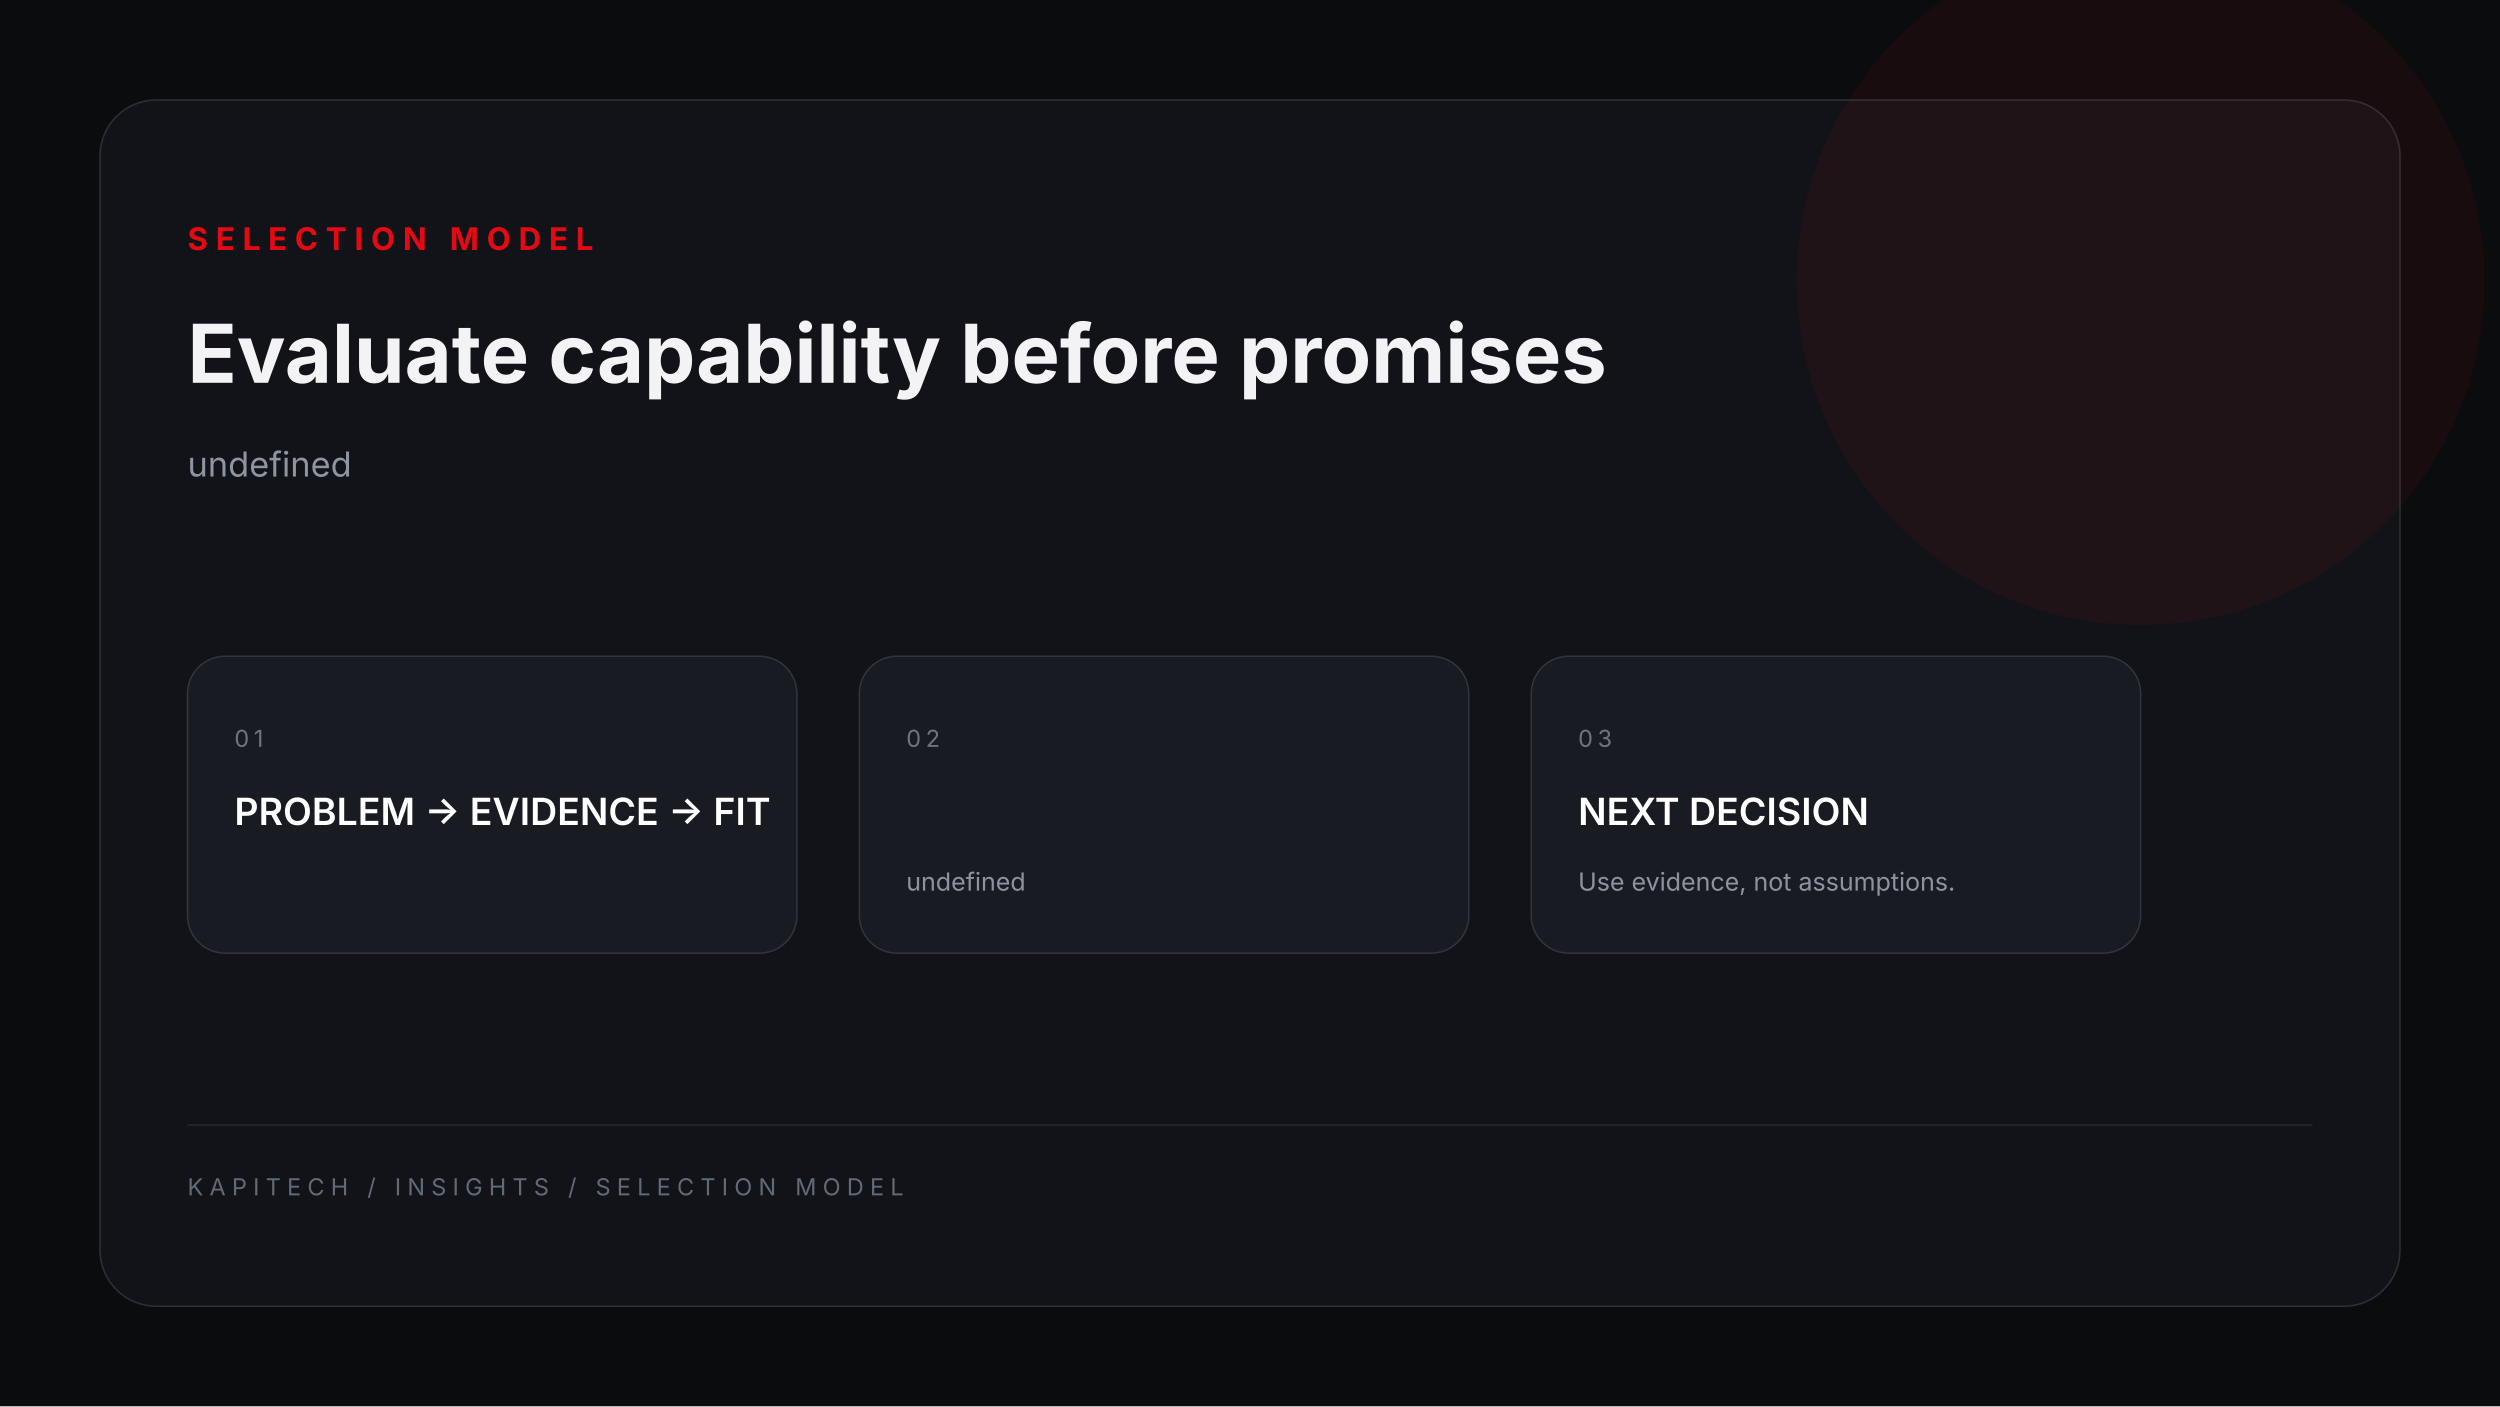
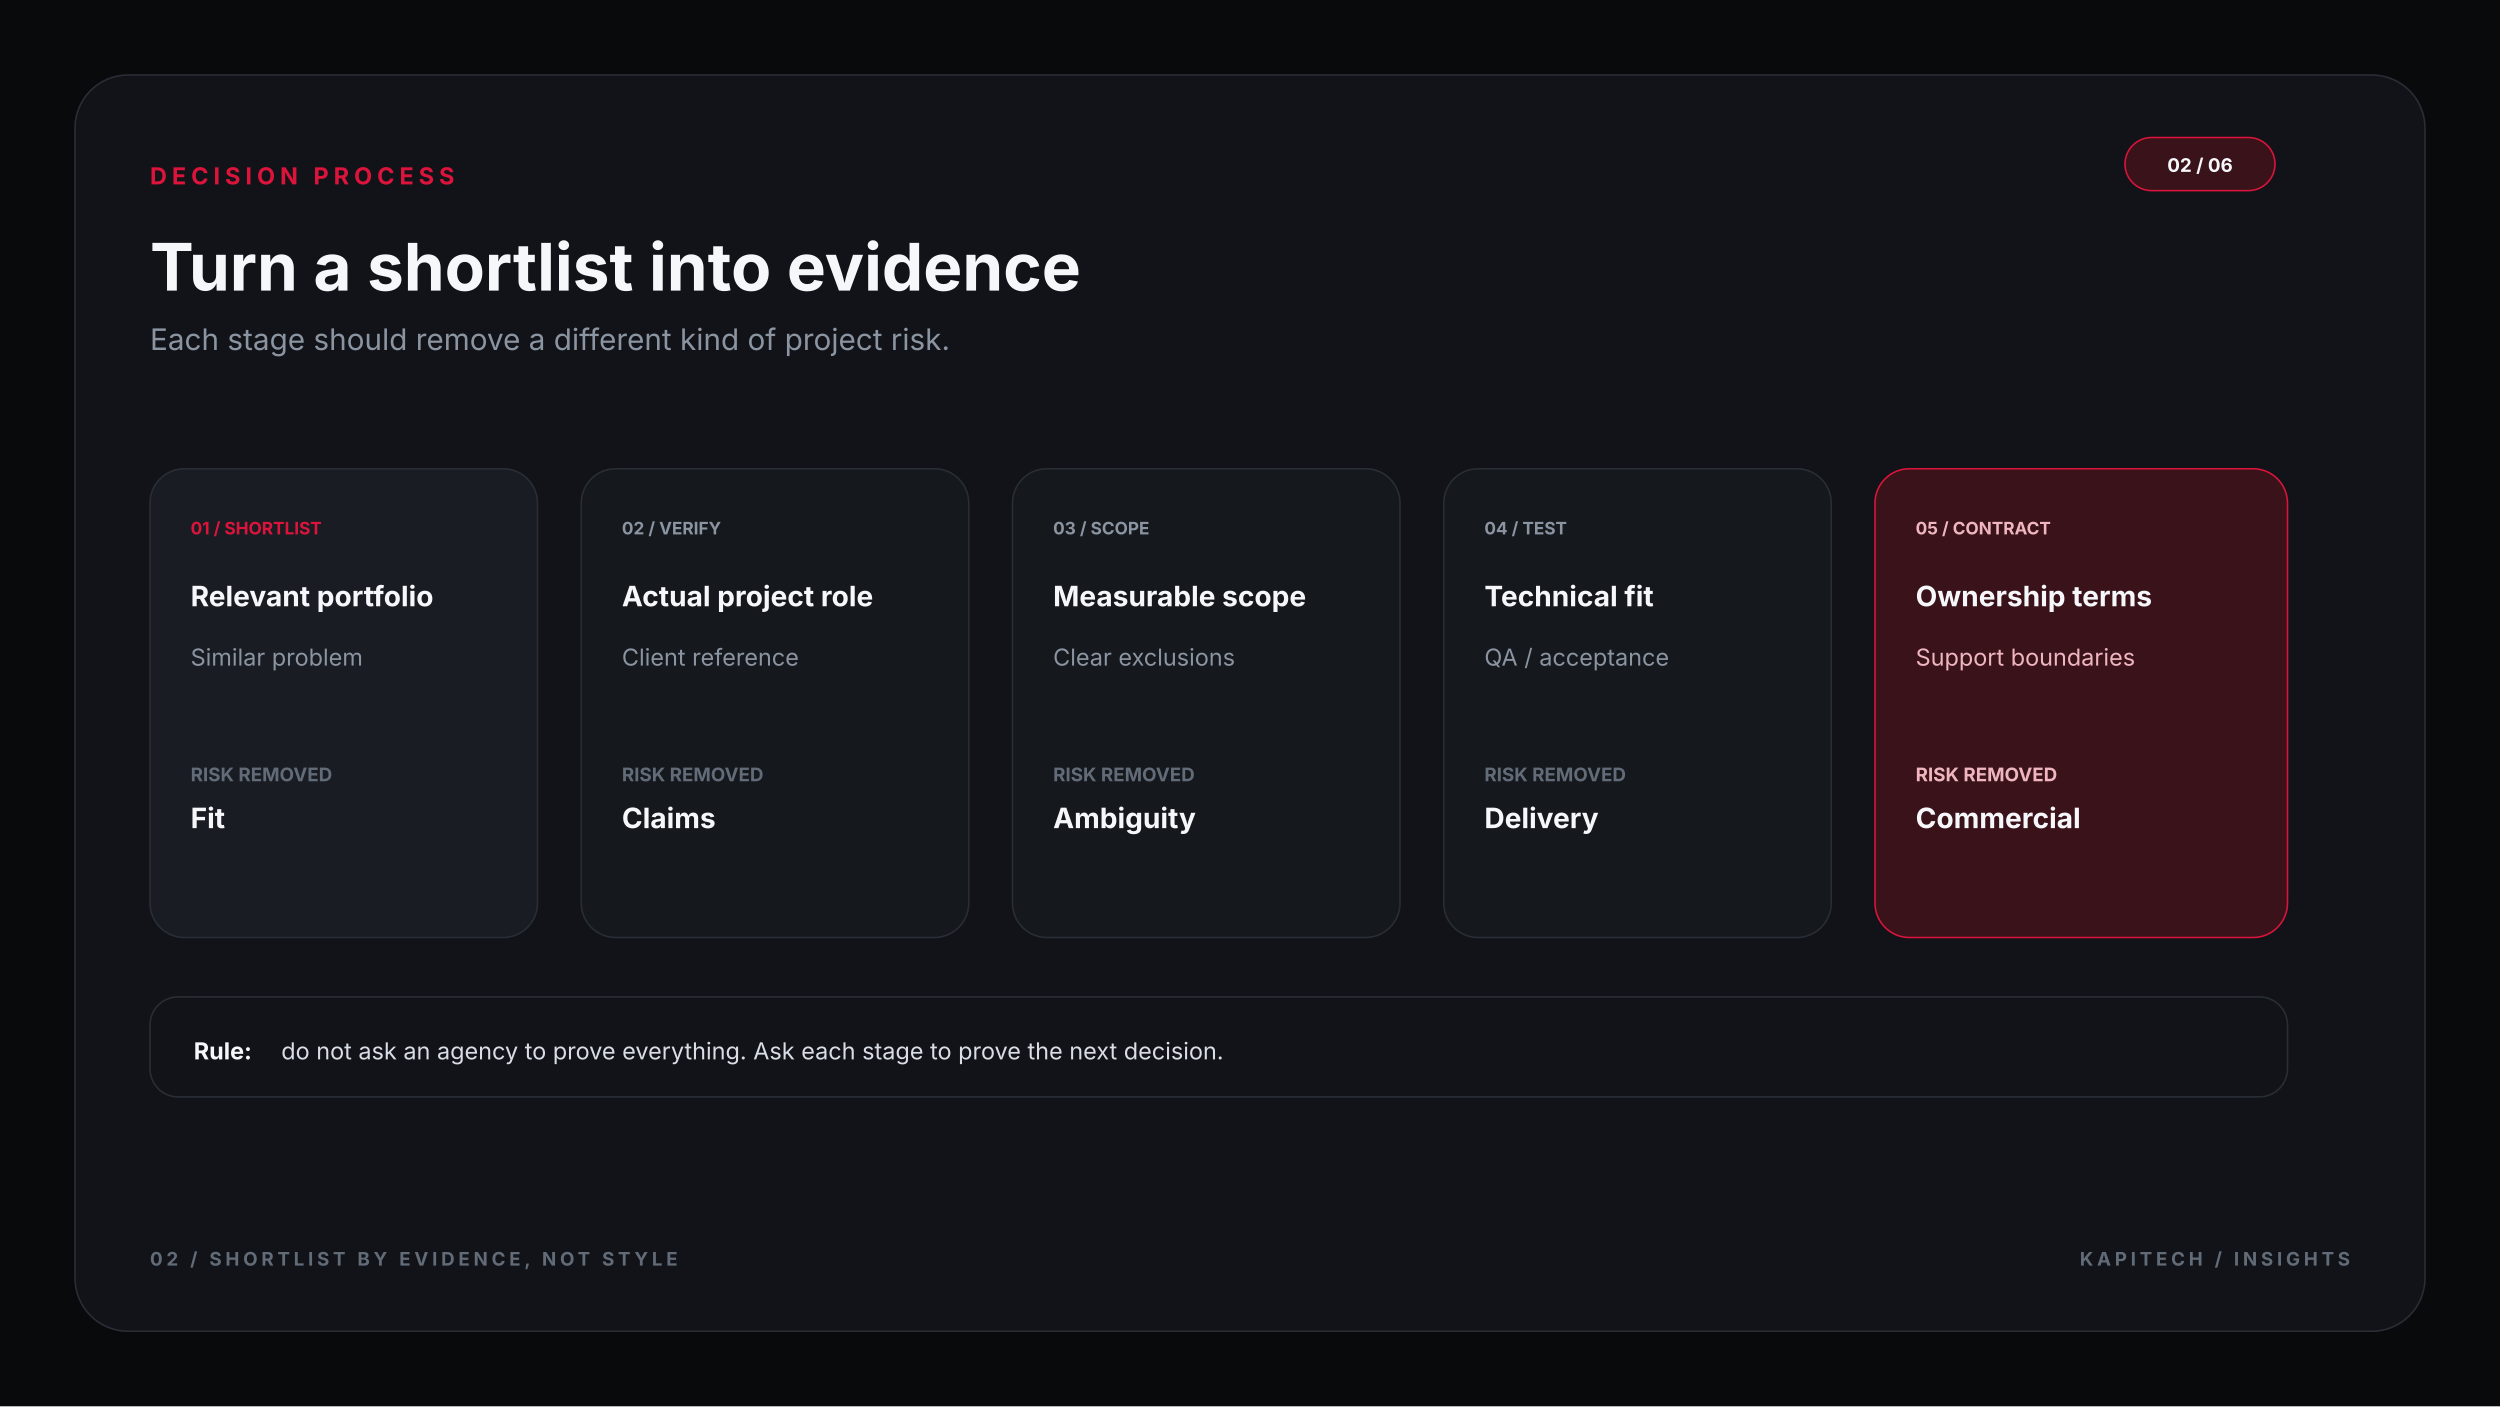
- <svg xmlns="http://www.w3.org/2000/svg" viewBox="0 0 1600 900" role="img">
-   <rect width="1600" height="900" fill="#0B0C0E" />
-   <rect x="64" y="64" width="1472" height="772" rx="36" fill="#111318" stroke="#2B2F37" />
-   <circle cx="1370" cy="180" r="220" fill="#E50914" opacity=".07" />
-   <text x="120" y="160" fill="#E50914" font-family="Inter,Arial,sans-serif" font-size="20" font-weight="700" letter-spacing="5">SELECTION MODEL</text>
-   <text x="120" y="245" fill="#F3F3F6" font-family="Inter,Arial,sans-serif" font-size="52" font-weight="700">Evaluate capability before promises</text>
-   <text x="120" y="305" fill="#8E95A2" font-family="Inter,Arial,sans-serif" font-size="22">undefined</text>
-   <g transform="translate(120 420)">
-     <rect width="390" height="190" rx="24" fill="#181B21" stroke="#30343D" />
-     <text x="30" y="58" fill="#6D7581" font-family="Inter,Arial" font-size="15" letter-spacing="3">01</text>
-     <text x="30" y="108" fill="#FFF" font-family="Inter,Arial" font-size="24" font-weight="600">PROBLEM → EVIDENCE → FIT</text>
-     <text x="30" y="150" fill="#8D94A0" font-family="Inter,Arial" font-size="16" />
-     <rect x="430" width="390" height="190" rx="24" fill="#181B21" stroke="#30343D" />
-     <text x="460" y="58" fill="#6D7581" font-family="Inter,Arial" font-size="15" letter-spacing="3">02</text>
-     <text x="460" y="108" fill="#FFF" font-family="Inter,Arial" font-size="24" font-weight="600" />
-     <text x="460" y="150" fill="#8D94A0" font-family="Inter,Arial" font-size="16">undefined</text>
-     <rect x="860" width="390" height="190" rx="24" fill="#181B21" stroke="#30343D" />
-     <text x="890" y="58" fill="#6D7581" font-family="Inter,Arial" font-size="15" letter-spacing="3">03</text>
-     <text x="890" y="108" fill="#FFF" font-family="Inter,Arial" font-size="24" font-weight="600">NEXT DECISION</text>
-     <text x="890" y="150" fill="#8D94A0" font-family="Inter,Arial" font-size="16">Use evidence, not assumptions.</text>
-   </g>
-   <path d="M120 720H1480" stroke="#242831" />
-   <text x="120" y="765" fill="#626A77" font-family="Inter,Arial" font-size="15" letter-spacing="4">KAPITECH / INSIGHTS / SELECTION MODEL</text>
+ <svg xmlns="http://www.w3.org/2000/svg" viewBox="0 0 1600 900" role="img" aria-labelledby="title desc">
+   <rect width="1600" height="900" fill="#090A0C" />
+   <rect x="48" y="48" width="1504" height="804" rx="34" fill="#111318" stroke="#292E36" />
+   <text x="96" y="118" fill="#DC143C" font-family="Inter,Arial" font-size="15" font-weight="700" letter-spacing="3.2">DECISION PROCESS</text>
+   <text x="96" y="186" fill="#F5F7FA" font-family="Inter,Arial" font-size="42" font-weight="700">Turn a shortlist into evidence</text>
+   <text x="96" y="224" fill="#8B94A1" font-family="Inter,Arial" font-size="19">Each stage should remove a different kind of project risk.</text>
+   <rect x="1360" y="88" width="96" height="34" rx="17" fill="#3A121A" stroke="#DC143C" />
+   <text x="1408" y="110" text-anchor="middle" fill="#F5F7FA" font-family="Inter,Arial" font-size="12" font-weight="700">02 / 06</text>
+   <rect x="96" y="300" width="248" height="300" rx="22" fill="#191C22" stroke="#292E36" />
+   <text x="122" y="342" fill="#DC143C" font-family="Inter,Arial" font-size="11" font-weight="700">01 / SHORTLIST</text>
+   <text x="122" y="388" fill="#F5F7FA" font-family="Inter,Arial" font-size="18" font-weight="700">Relevant portfolio</text>
+   <text x="122" y="426" fill="#8B94A1" font-family="Inter,Arial" font-size="15">Similar problem</text>
+   <text x="122" y="500" fill="#626B78" font-family="Inter,Arial" font-size="12" font-weight="700">RISK REMOVED</text>
+   <text x="122" y="530" fill="#F5F7FA" font-family="Inter,Arial" font-size="18" font-weight="700">Fit</text>
+   <rect x="372" y="300" width="248" height="300" rx="22" fill="#15181D" stroke="#292E36" />
+   <text x="398" y="342" fill="#8B94A1" font-family="Inter,Arial" font-size="11" font-weight="700">02 / VERIFY</text>
+   <text x="398" y="388" fill="#F5F7FA" font-family="Inter,Arial" font-size="18" font-weight="700">Actual project role</text>
+   <text x="398" y="426" fill="#8B94A1" font-family="Inter,Arial" font-size="15">Client reference</text>
+   <text x="398" y="500" fill="#626B78" font-family="Inter,Arial" font-size="12" font-weight="700">RISK REMOVED</text>
+   <text x="398" y="530" fill="#F5F7FA" font-family="Inter,Arial" font-size="18" font-weight="700">Claims</text>
+   <rect x="648" y="300" width="248" height="300" rx="22" fill="#15181D" stroke="#292E36" />
+   <text x="674" y="342" fill="#8B94A1" font-family="Inter,Arial" font-size="11" font-weight="700">03 / SCOPE</text>
+   <text x="674" y="388" fill="#F5F7FA" font-family="Inter,Arial" font-size="18" font-weight="700">Measurable scope</text>
+   <text x="674" y="426" fill="#8B94A1" font-family="Inter,Arial" font-size="15">Clear exclusions</text>
+   <text x="674" y="500" fill="#626B78" font-family="Inter,Arial" font-size="12" font-weight="700">RISK REMOVED</text>
+   <text x="674" y="530" fill="#F5F7FA" font-family="Inter,Arial" font-size="18" font-weight="700">Ambiguity</text>
+   <rect x="924" y="300" width="248" height="300" rx="22" fill="#15181D" stroke="#292E36" />
+   <text x="950" y="342" fill="#8B94A1" font-family="Inter,Arial" font-size="11" font-weight="700">04 / TEST</text>
+   <text x="950" y="388" fill="#F5F7FA" font-family="Inter,Arial" font-size="18" font-weight="700">Technical fit</text>
+   <text x="950" y="426" fill="#8B94A1" font-family="Inter,Arial" font-size="15">QA / acceptance</text>
+   <text x="950" y="500" fill="#626B78" font-family="Inter,Arial" font-size="12" font-weight="700">RISK REMOVED</text>
+   <text x="950" y="530" fill="#F5F7FA" font-family="Inter,Arial" font-size="18" font-weight="700">Delivery</text>
+   <rect x="1200" y="300" width="264" height="300" rx="22" fill="#3A121A" stroke="#DC143C" />
+   <text x="1226" y="342" fill="#F0B6C0" font-family="Inter,Arial" font-size="11" font-weight="700">05 / CONTRACT</text>
+   <text x="1226" y="388" fill="#F5F7FA" font-family="Inter,Arial" font-size="18" font-weight="700">Ownership terms</text>
+   <text x="1226" y="426" fill="#F0B6C0" font-family="Inter,Arial" font-size="15">Support boundaries</text>
+   <text x="1226" y="500" fill="#F0B6C0" font-family="Inter,Arial" font-size="12" font-weight="700">RISK REMOVED</text>
+   <text x="1226" y="530" fill="#F5F7FA" font-family="Inter,Arial" font-size="18" font-weight="700">Commercial</text>
+   <rect x="96" y="638" width="1368" height="64" rx="18" fill="#111318" stroke="#292E36" />
+   <text x="124" y="678" fill="#F5F7FA" font-family="Inter,Arial" font-size="15" font-weight="700">Rule:</text>
+   <text x="180" y="678" fill="#D9DEE6" font-family="Inter,Arial" font-size="15">do not ask an agency to prove everything. Ask each stage to prove the next decision.</text>
+   <text x="96" y="810" fill="#626B78" font-family="Inter,Arial" font-size="12" font-weight="700" letter-spacing="2.4">02 / SHORTLIST BY EVIDENCE, NOT STYLE</text>
+   <text x="1504" y="810" text-anchor="end" fill="#626B78" font-family="Inter,Arial" font-size="12" font-weight="700" letter-spacing="2.4">KAPITECH / INSIGHTS</text>
</svg>
